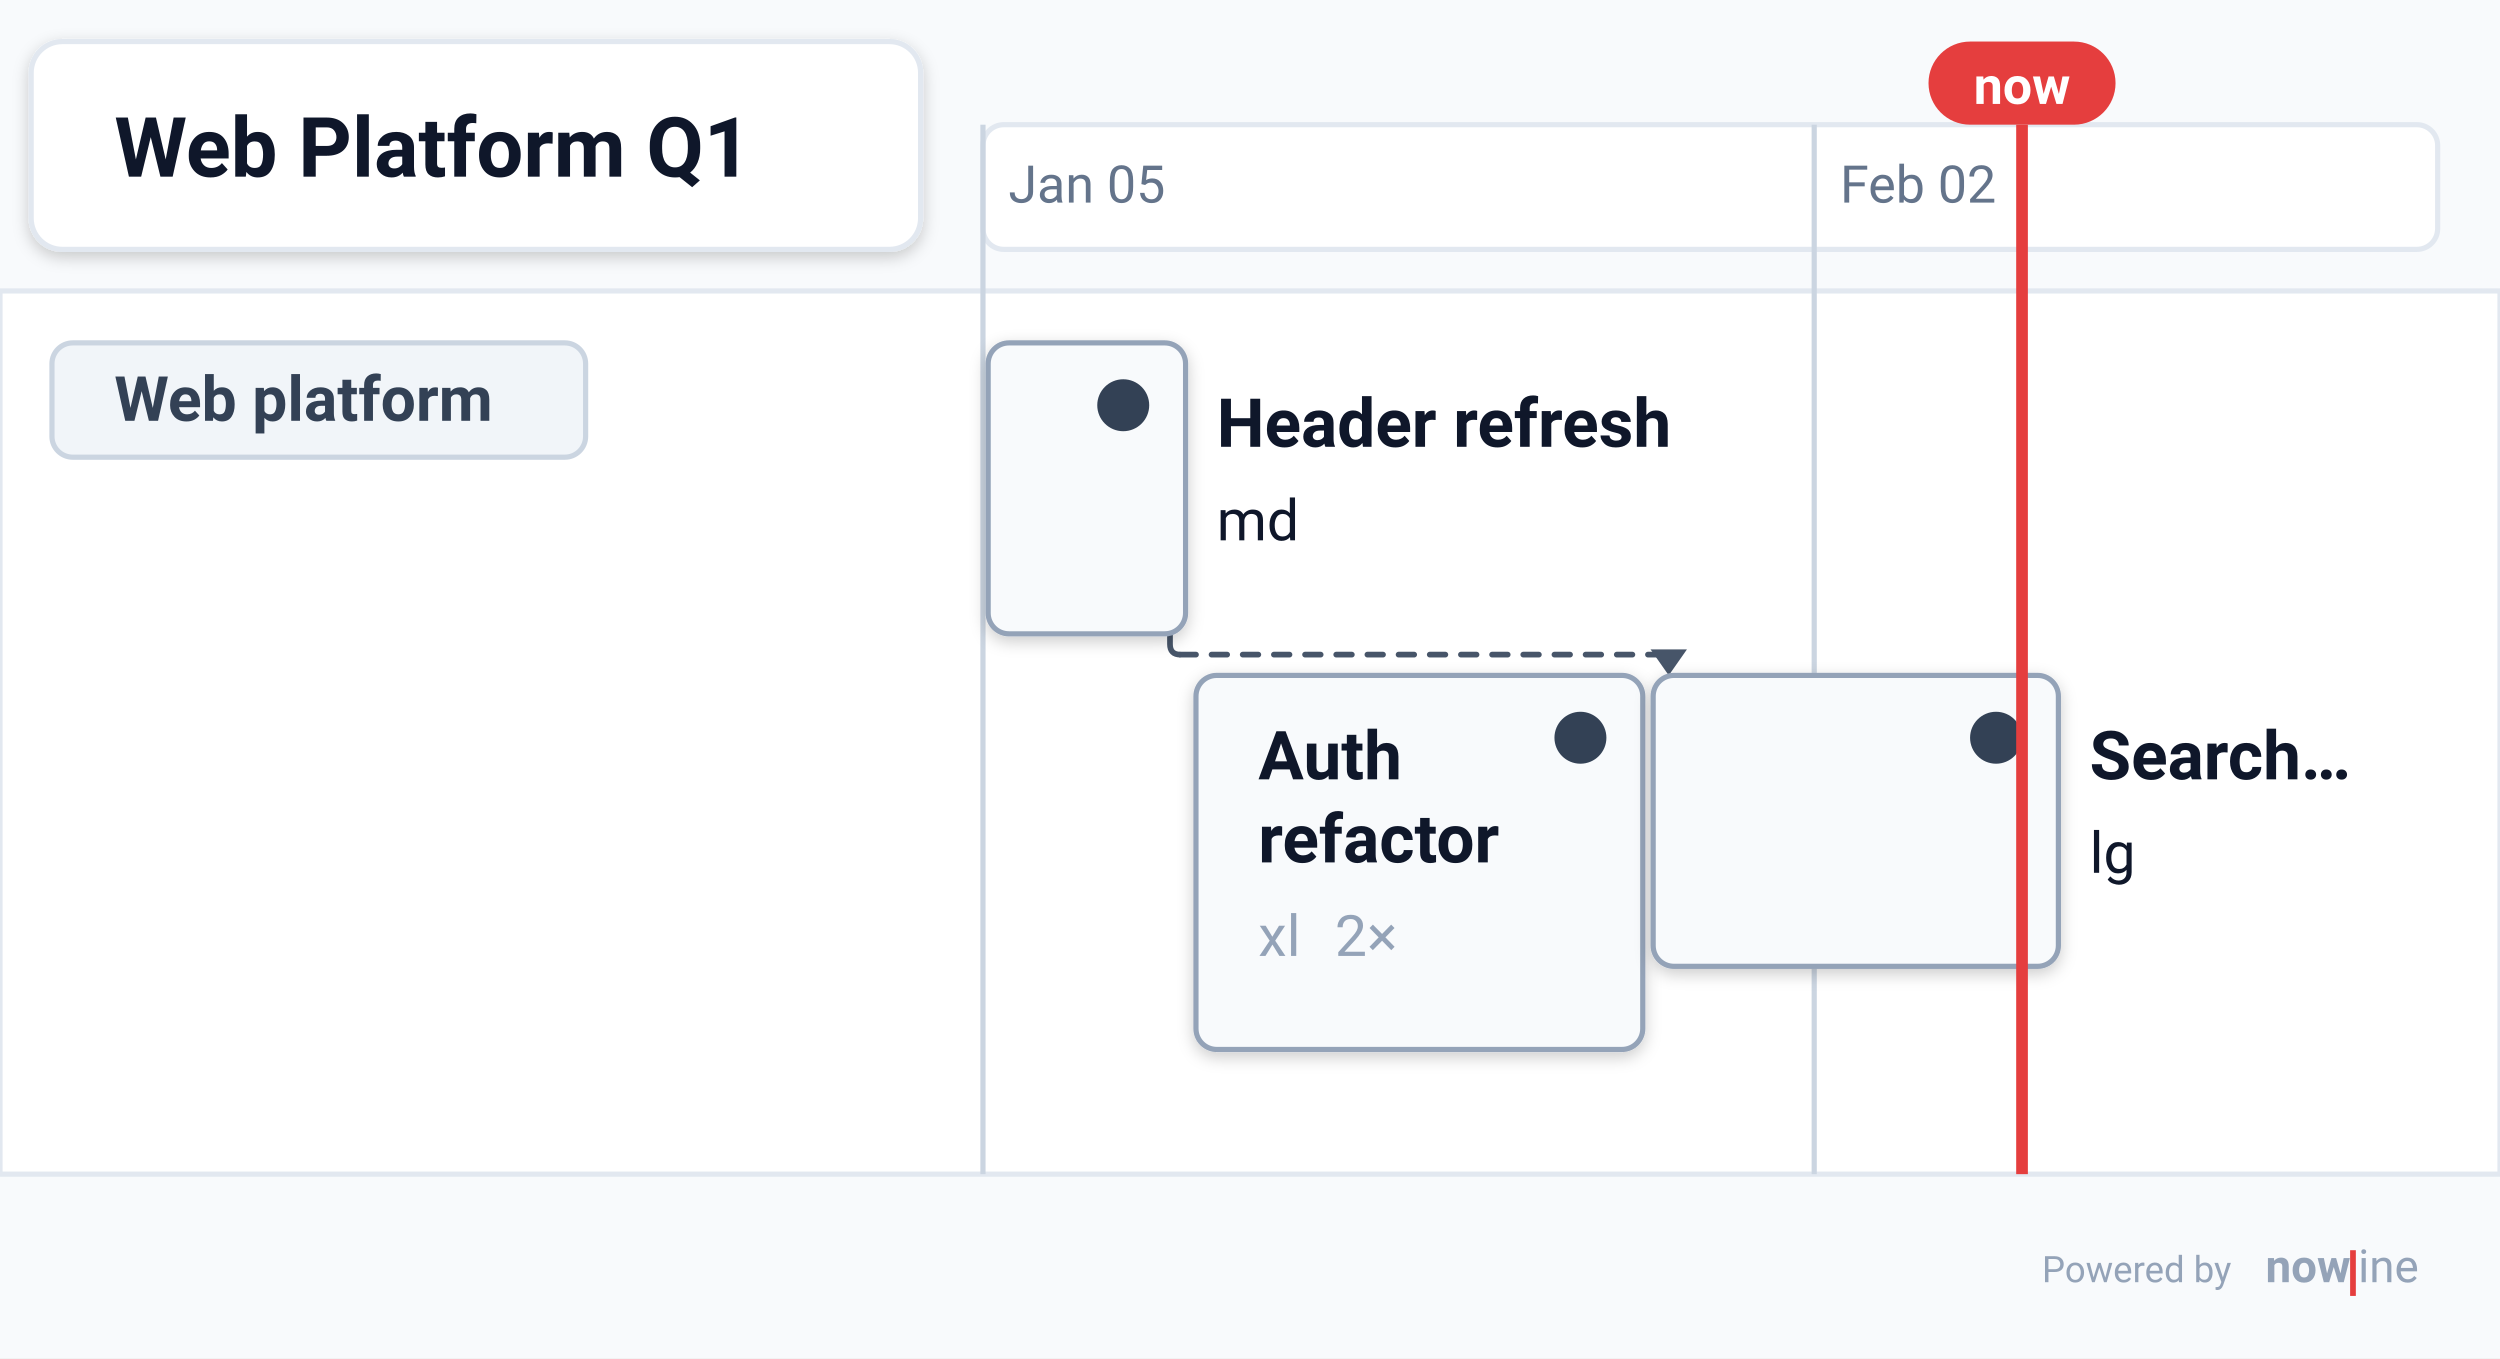
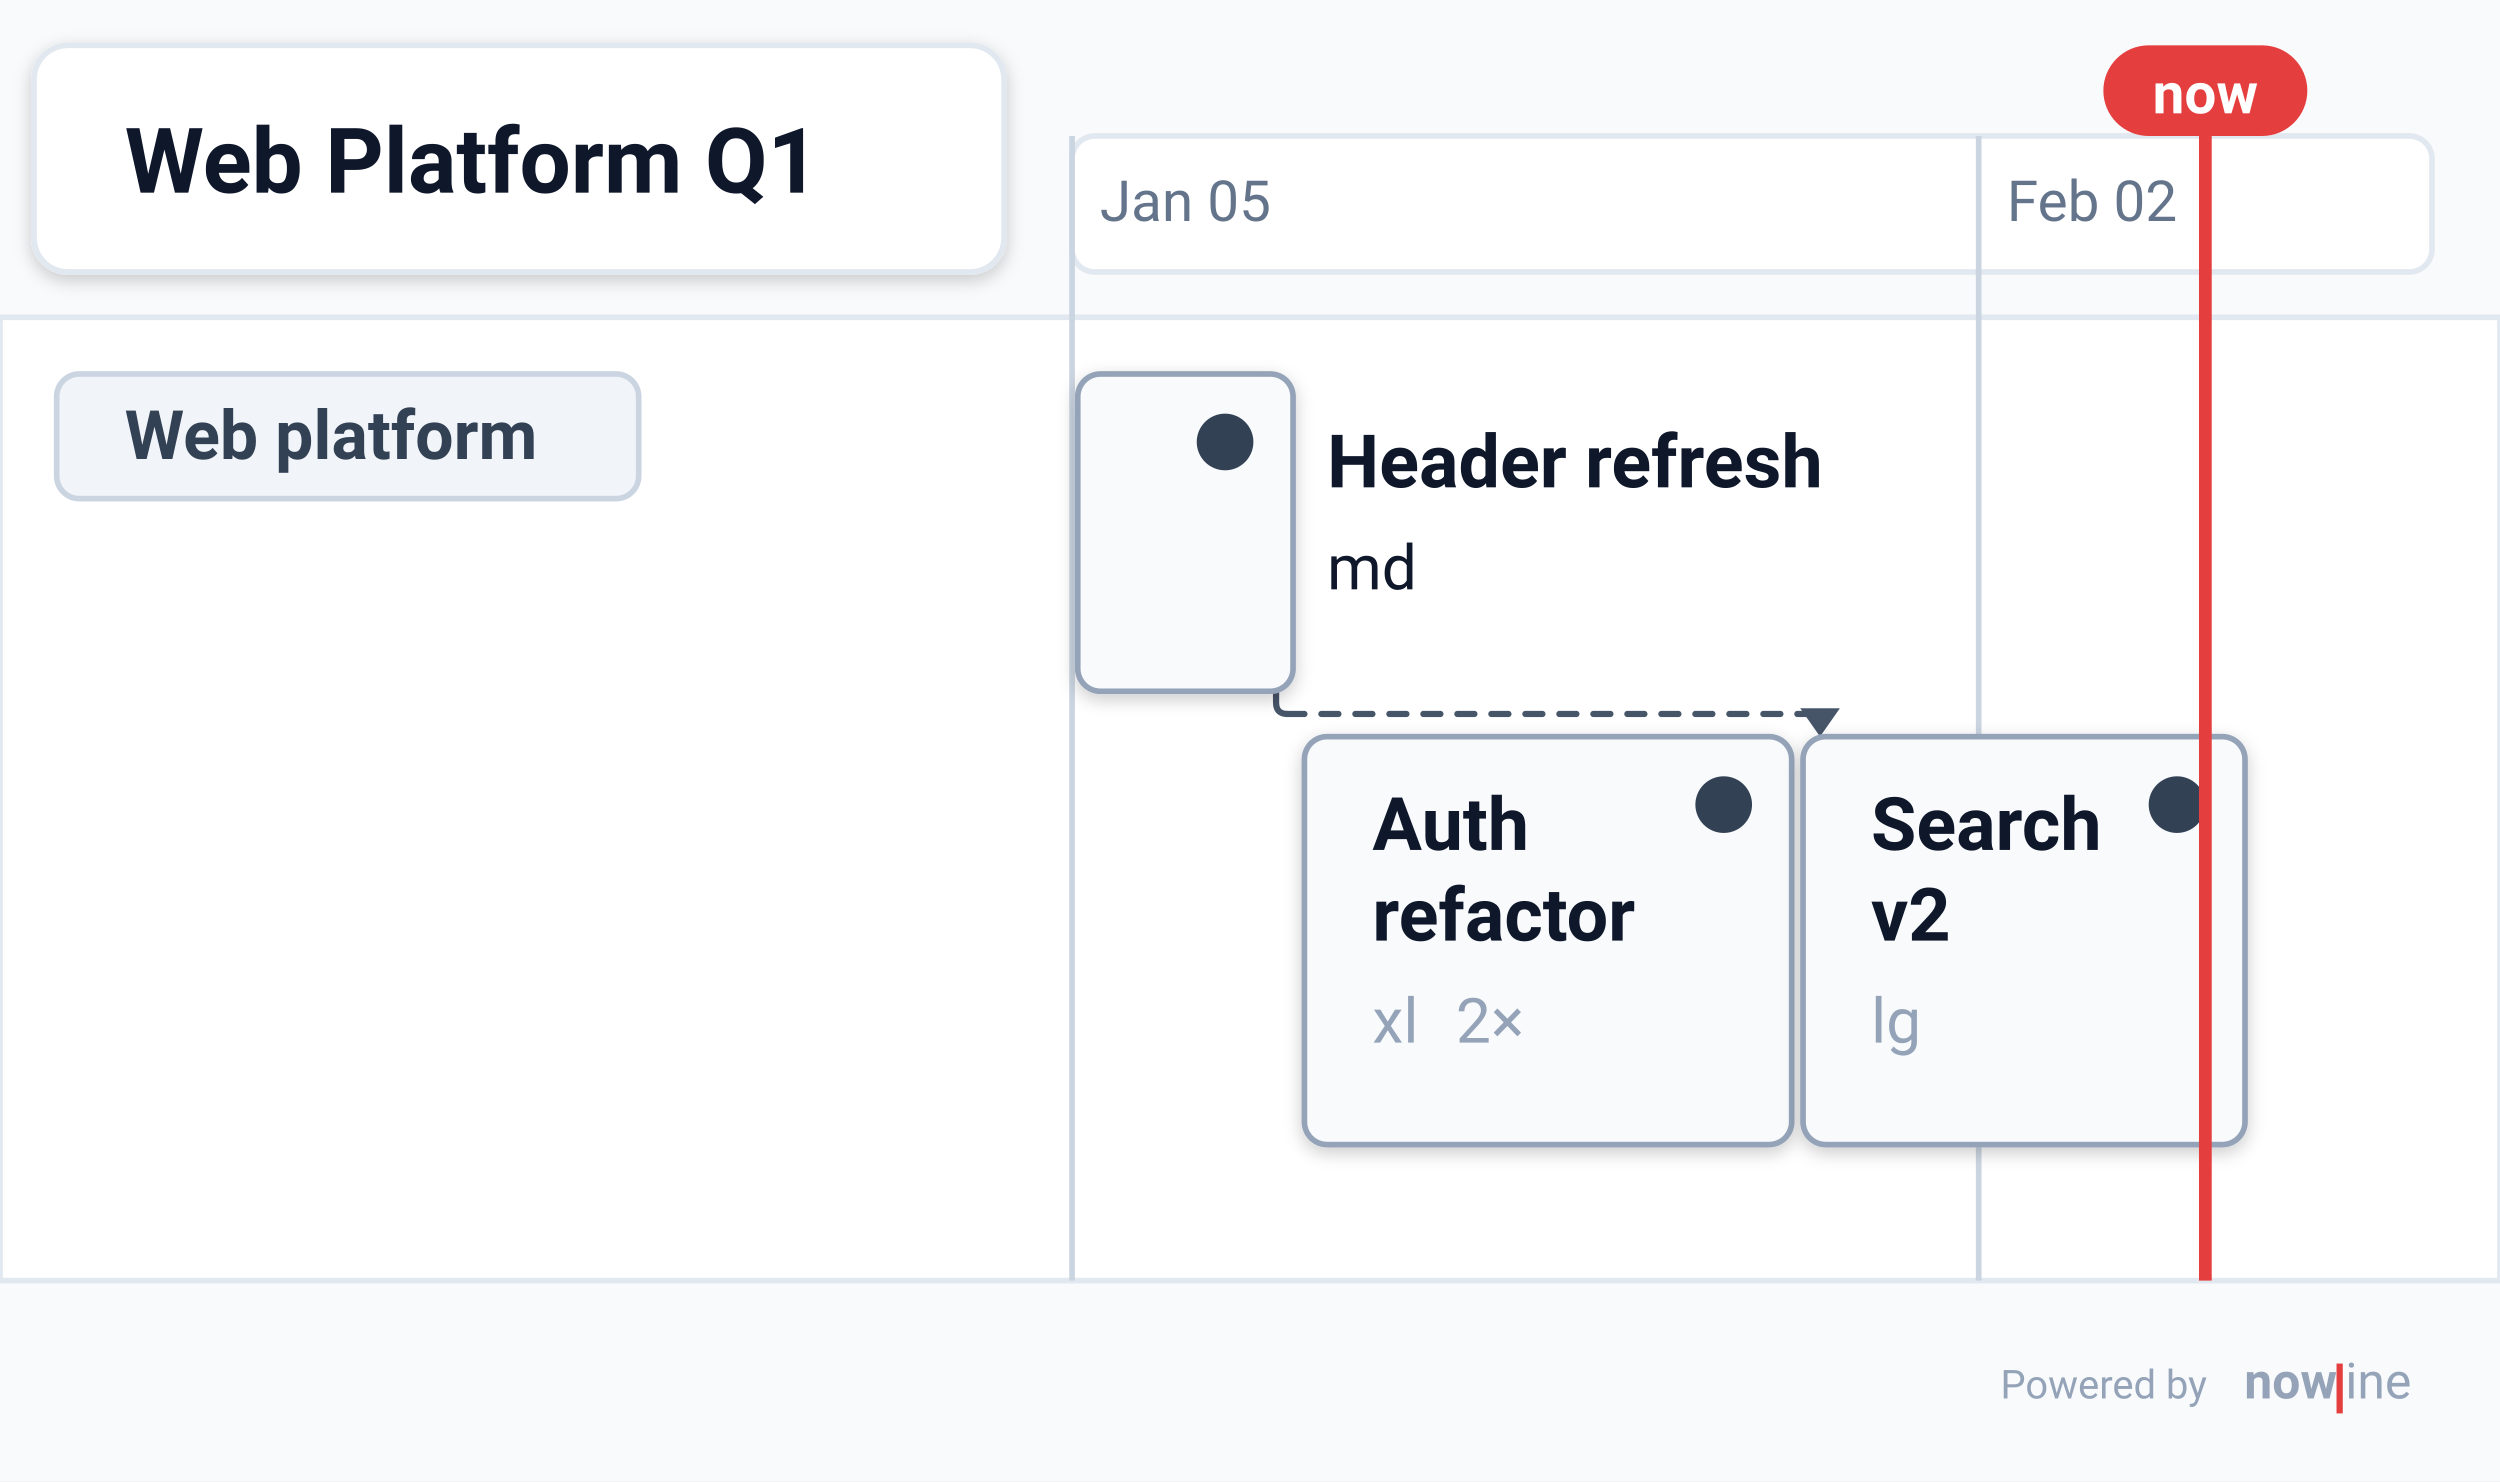
- <svg xmlns="http://www.w3.org/2000/svg" data-generator="nowline" data-theme="light" height="261.44" viewBox="0 0 481.2 261.44" width="481.2">
+ <svg xmlns="http://www.w3.org/2000/svg" data-generator="nowline" data-theme="light" height="261.44" viewBox="0 0 441.2 261.44" width="441.2">
  <defs>
    <filter height="200%" id="nl-0-root-shadow-subtle" width="200%" x="-50%" y="-50%">
      <feGaussianBlur in="SourceAlpha" stdDeviation="1.5" />
      <feOffset dx="0" dy="1" result="offsetblur" />
      <feComponentTransfer>
        <feFuncA type="linear" slope="0.2" />
      </feComponentTransfer>
      <feMerge>
        <feMergeNode />
        <feMergeNode in="SourceGraphic" />
      </feMerge>
    </filter>
    <filter height="200%" id="nl-0-root-shadow-soft" width="200%" x="-50%" y="-50%">
      <feGaussianBlur in="SourceAlpha" stdDeviation="5" />
      <feOffset dx="0" dy="3" result="offsetblur" />
      <feComponentTransfer>
        <feFuncA type="linear" slope="0.3" />
      </feComponentTransfer>
      <feMerge>
        <feMergeNode />
        <feMergeNode in="SourceGraphic" />
      </feMerge>
    </filter>
    <filter height="200%" id="nl-0-root-shadow-hard" width="200%" x="-50%" y="-50%">
      <feGaussianBlur in="SourceAlpha" stdDeviation="0" />
      <feOffset dx="2" dy="2" result="offsetblur" />
      <feComponentTransfer>
        <feFuncA type="linear" slope="0.45" />
      </feComponentTransfer>
      <feMerge>
        <feMergeNode />
        <feMergeNode in="SourceGraphic" />
      </feMerge>
    </filter>
    <marker id="nl-0-root-arrow-dark" viewBox="0 0 10 10" refX="9" refY="5" markerWidth="7" markerHeight="7" orient="auto">
      <path d="M 0 0 L 10 5 L 0 10 z" fill="#0f172a" />
    </marker>
  </defs>
-   <rect fill="#f8fafc" height="261.44" width="481.2" x="0" y="0" />
+   <rect fill="#f8fafc" height="261.44" width="441.2" x="0" y="0" />
  <g data-layer="timeline">
-     <rect fill="#ffffff" height="24" rx="4" ry="4" stroke="#e2e8f0" stroke-width="1" width="280" x="189.2" y="24" />
+     <rect fill="#ffffff" height="24" rx="4" ry="4" stroke="#e2e8f0" stroke-width="1" width="240" x="189.2" y="24" />
    <text fill="#64748b" font-family="system-ui, -apple-system, &quot;Segoe UI&quot;, Roboto, sans-serif" font-size="10" text-anchor="middle" x="209.2" y="39">Jan 05</text>
    <text fill="#64748b" font-family="system-ui, -apple-system, &quot;Segoe UI&quot;, Roboto, sans-serif" font-size="10" text-anchor="middle" x="369.2" y="39">Feb 02</text>
  </g>
  <g data-id="web" data-layer="swimlane-bg">
-     <rect fill="#ffffff" height="170" stroke="#e2e8f0" stroke-width="1" width="481.2" x="0" y="56" />
+     <rect fill="#ffffff" height="170" stroke="#e2e8f0" stroke-width="1" width="441.2" x="0" y="56" />
  </g>
  <g data-layer="grid">
    <line stroke="#cbd5e1" stroke-width="1" x1="189.2" x2="189.2" y1="24" y2="226" />
    <line stroke="#cbd5e1" stroke-width="1" x1="349.2" x2="349.2" y1="24" y2="226" />
  </g>
  <g data-layer="dependency">
    <path d="M225.2 124 Q225.2 126 227.2 126 M225.2 122 L225.2 124" fill="none" stroke="#475569" stroke-linejoin="round" stroke-width="1.1" />
    <path d="M227.2 126 L321.2 126" fill="none" stroke="#475569" stroke-dasharray="3 3" stroke-linecap="round" stroke-linejoin="round" stroke-width="1.1" />
    <path d="M317.7 125 L321.2 130 L324.7 125 z" fill="#475569" />
  </g>
  <g data-id="web" data-layer="swimlane">
    <rect fill="#f1f5f9" height="22" rx="4" ry="4" stroke="#cbd5e1" stroke-width="1" width="102.72" x="10" y="66" />
    <text fill="#334155" font-family="system-ui, -apple-system, &quot;Segoe UI&quot;, Roboto, sans-serif" font-size="12" font-weight="600" x="22" y="81">Web platform</text>
    <g data-id="header-refresh" data-layer="item">
      <rect fill="#f8fafc" filter="url(#nl-0-root-shadow-subtle)" height="56" rx="4" ry="4" stroke="#94a3b8" stroke-width="1" width="38" x="190.2" y="66" />
      <circle cx="216.2" cy="78" fill="#334155" r="5" />
      <text fill="#0f172a" font-family="system-ui, -apple-system, &quot;Segoe UI&quot;, Roboto, sans-serif" font-size="13" font-weight="600" x="234.2" y="86">Header refresh</text>
      <text fill="#0f172a" font-family="system-ui, -apple-system, &quot;Segoe UI&quot;, Roboto, sans-serif" font-size="11" x="234.2" y="104">md</text>
    </g>
    <g data-id="auth-refactor" data-layer="item">
      <rect fill="#f8fafc" filter="url(#nl-0-root-shadow-subtle)" height="72" rx="4" ry="4" stroke="#94a3b8" stroke-width="1" width="86" x="230.2" y="130" />
      <circle cx="304.2" cy="142" fill="#334155" r="5" />
      <text fill="#0f172a" font-family="system-ui, -apple-system, &quot;Segoe UI&quot;, Roboto, sans-serif" font-size="13" font-weight="600" x="242.2" y="150">Auth</text>
      <text fill="#0f172a" font-family="system-ui, -apple-system, &quot;Segoe UI&quot;, Roboto, sans-serif" font-size="13" font-weight="600" x="242.2" y="166">refactor</text>
      <text x="242.2" y="184" font-family="system-ui, -apple-system, &quot;Segoe UI&quot;, Roboto, sans-serif" font-size="11" fill="#94a3b8">xl<tspan dx="6.6">2×</tspan>
      </text>
    </g>
    <g data-id="search-v2" data-layer="item">
-       <rect fill="#f8fafc" filter="url(#nl-0-root-shadow-subtle)" height="56" rx="4" ry="4" stroke="#94a3b8" stroke-width="1" width="78" x="318.2" y="130" />
+       <rect fill="#f8fafc" filter="url(#nl-0-root-shadow-subtle)" height="72" rx="4" ry="4" stroke="#94a3b8" stroke-width="1" width="78" x="318.2" y="130" />
      <circle cx="384.2" cy="142" fill="#334155" r="5" />
-       <text fill="#0f172a" font-family="system-ui, -apple-system, &quot;Segoe UI&quot;, Roboto, sans-serif" font-size="13" font-weight="600" x="402.2" y="150">Search…</text>
-       <text fill="#0f172a" font-family="system-ui, -apple-system, &quot;Segoe UI&quot;, Roboto, sans-serif" font-size="11" x="402.2" y="168">lg</text>
+       <text fill="#0f172a" font-family="system-ui, -apple-system, &quot;Segoe UI&quot;, Roboto, sans-serif" font-size="13" font-weight="600" x="330.2" y="150">Search</text>
+       <text fill="#0f172a" font-family="system-ui, -apple-system, &quot;Segoe UI&quot;, Roboto, sans-serif" font-size="13" font-weight="600" x="330.2" y="166">v2</text>
+       <text fill="#94a3b8" font-family="system-ui, -apple-system, &quot;Segoe UI&quot;, Roboto, sans-serif" font-size="11" x="330.2" y="184">lg</text>
    </g>
  </g>
  <g data-layer="nowline">
    <line stroke="#e53e3e" stroke-width="2.25" x1="389.2" x2="389.2" y1="24" y2="226" />
    <rect fill="#e53e3e" height="16" rx="8" ry="8" width="36" x="371.2" y="8" />
    <text fill="#ffffff" font-family="system-ui, -apple-system, &quot;Segoe UI&quot;, Roboto, sans-serif" font-size="10" font-weight="700" text-anchor="middle" x="389.2" y="20">now</text>
  </g>
  <g data-id="nl-0-root-header" data-layer="header">
    <rect fill="#ffffff" filter="url(#nl-0-root-shadow-subtle)" height="40" rx="6" ry="6" stroke="#e2e8f0" stroke-width="1" width="171.2" x="6" y="8" />
    <text fill="#0f172a" font-family="system-ui, -apple-system, &quot;Segoe UI&quot;, Roboto, sans-serif" font-size="16" font-weight="600" x="22" y="34">Web Platform Q1</text>
  </g>
  <a aria-label="Powered by nowline" href="https://nowline.io" rel="noopener" target="_blank">
    <g data-layer="attribution">
-       <g transform="translate(393.04 238) scale(0.22)">
+       <g transform="translate(353.04 238) scale(0.22)">
        <text fill="#94a3b8" font-family="system-ui, -apple-system, &quot;Segoe UI&quot;, Roboto, sans-serif" font-size="32" font-weight="400" x="0" y="40">Powered by</text>
        <text fill="#94a3b8" font-family="system-ui, -apple-system, &quot;Segoe UI&quot;, Roboto, sans-serif" font-size="40" font-weight="700" x="195.6" y="40">now</text>
        <rect fill="#e53e3e" height="40" width="5" x="269.6" y="12" />
        <text fill="#94a3b8" font-family="system-ui, -apple-system, &quot;Segoe UI&quot;, Roboto, sans-serif" font-size="40" font-weight="400" x="276.6" y="40">ine</text>
      </g>
    </g>
  </a>
</svg>
